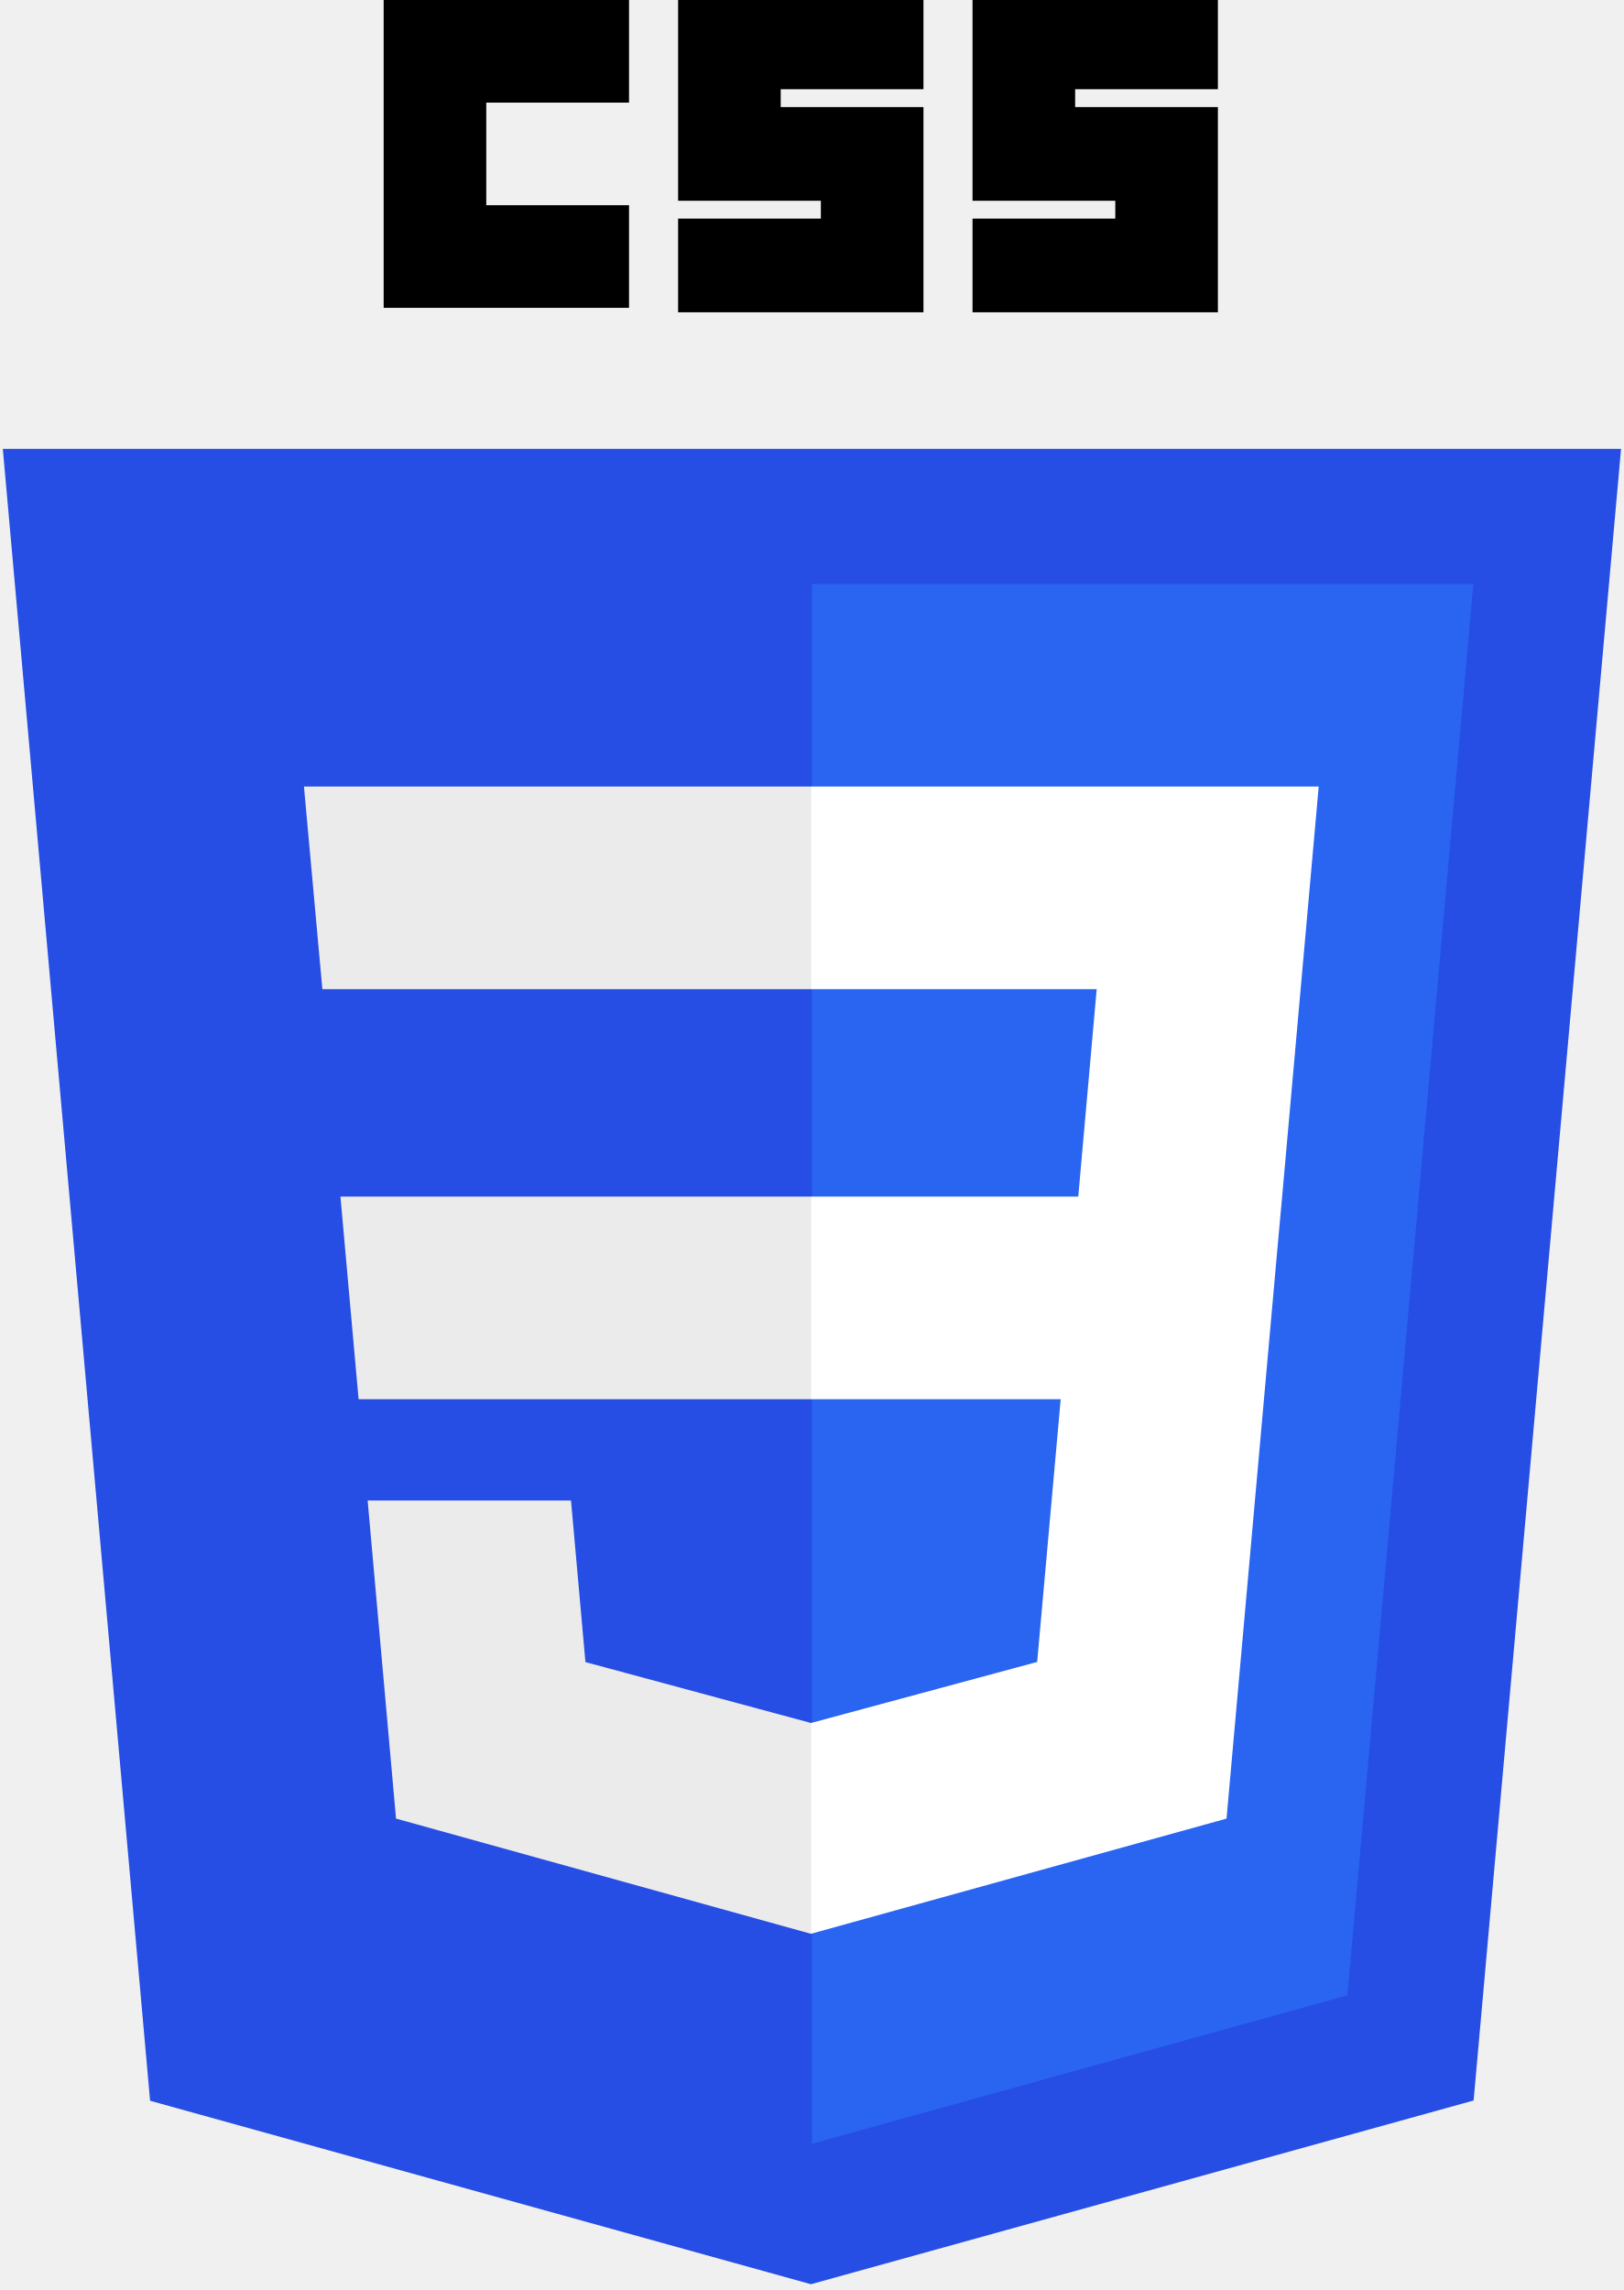
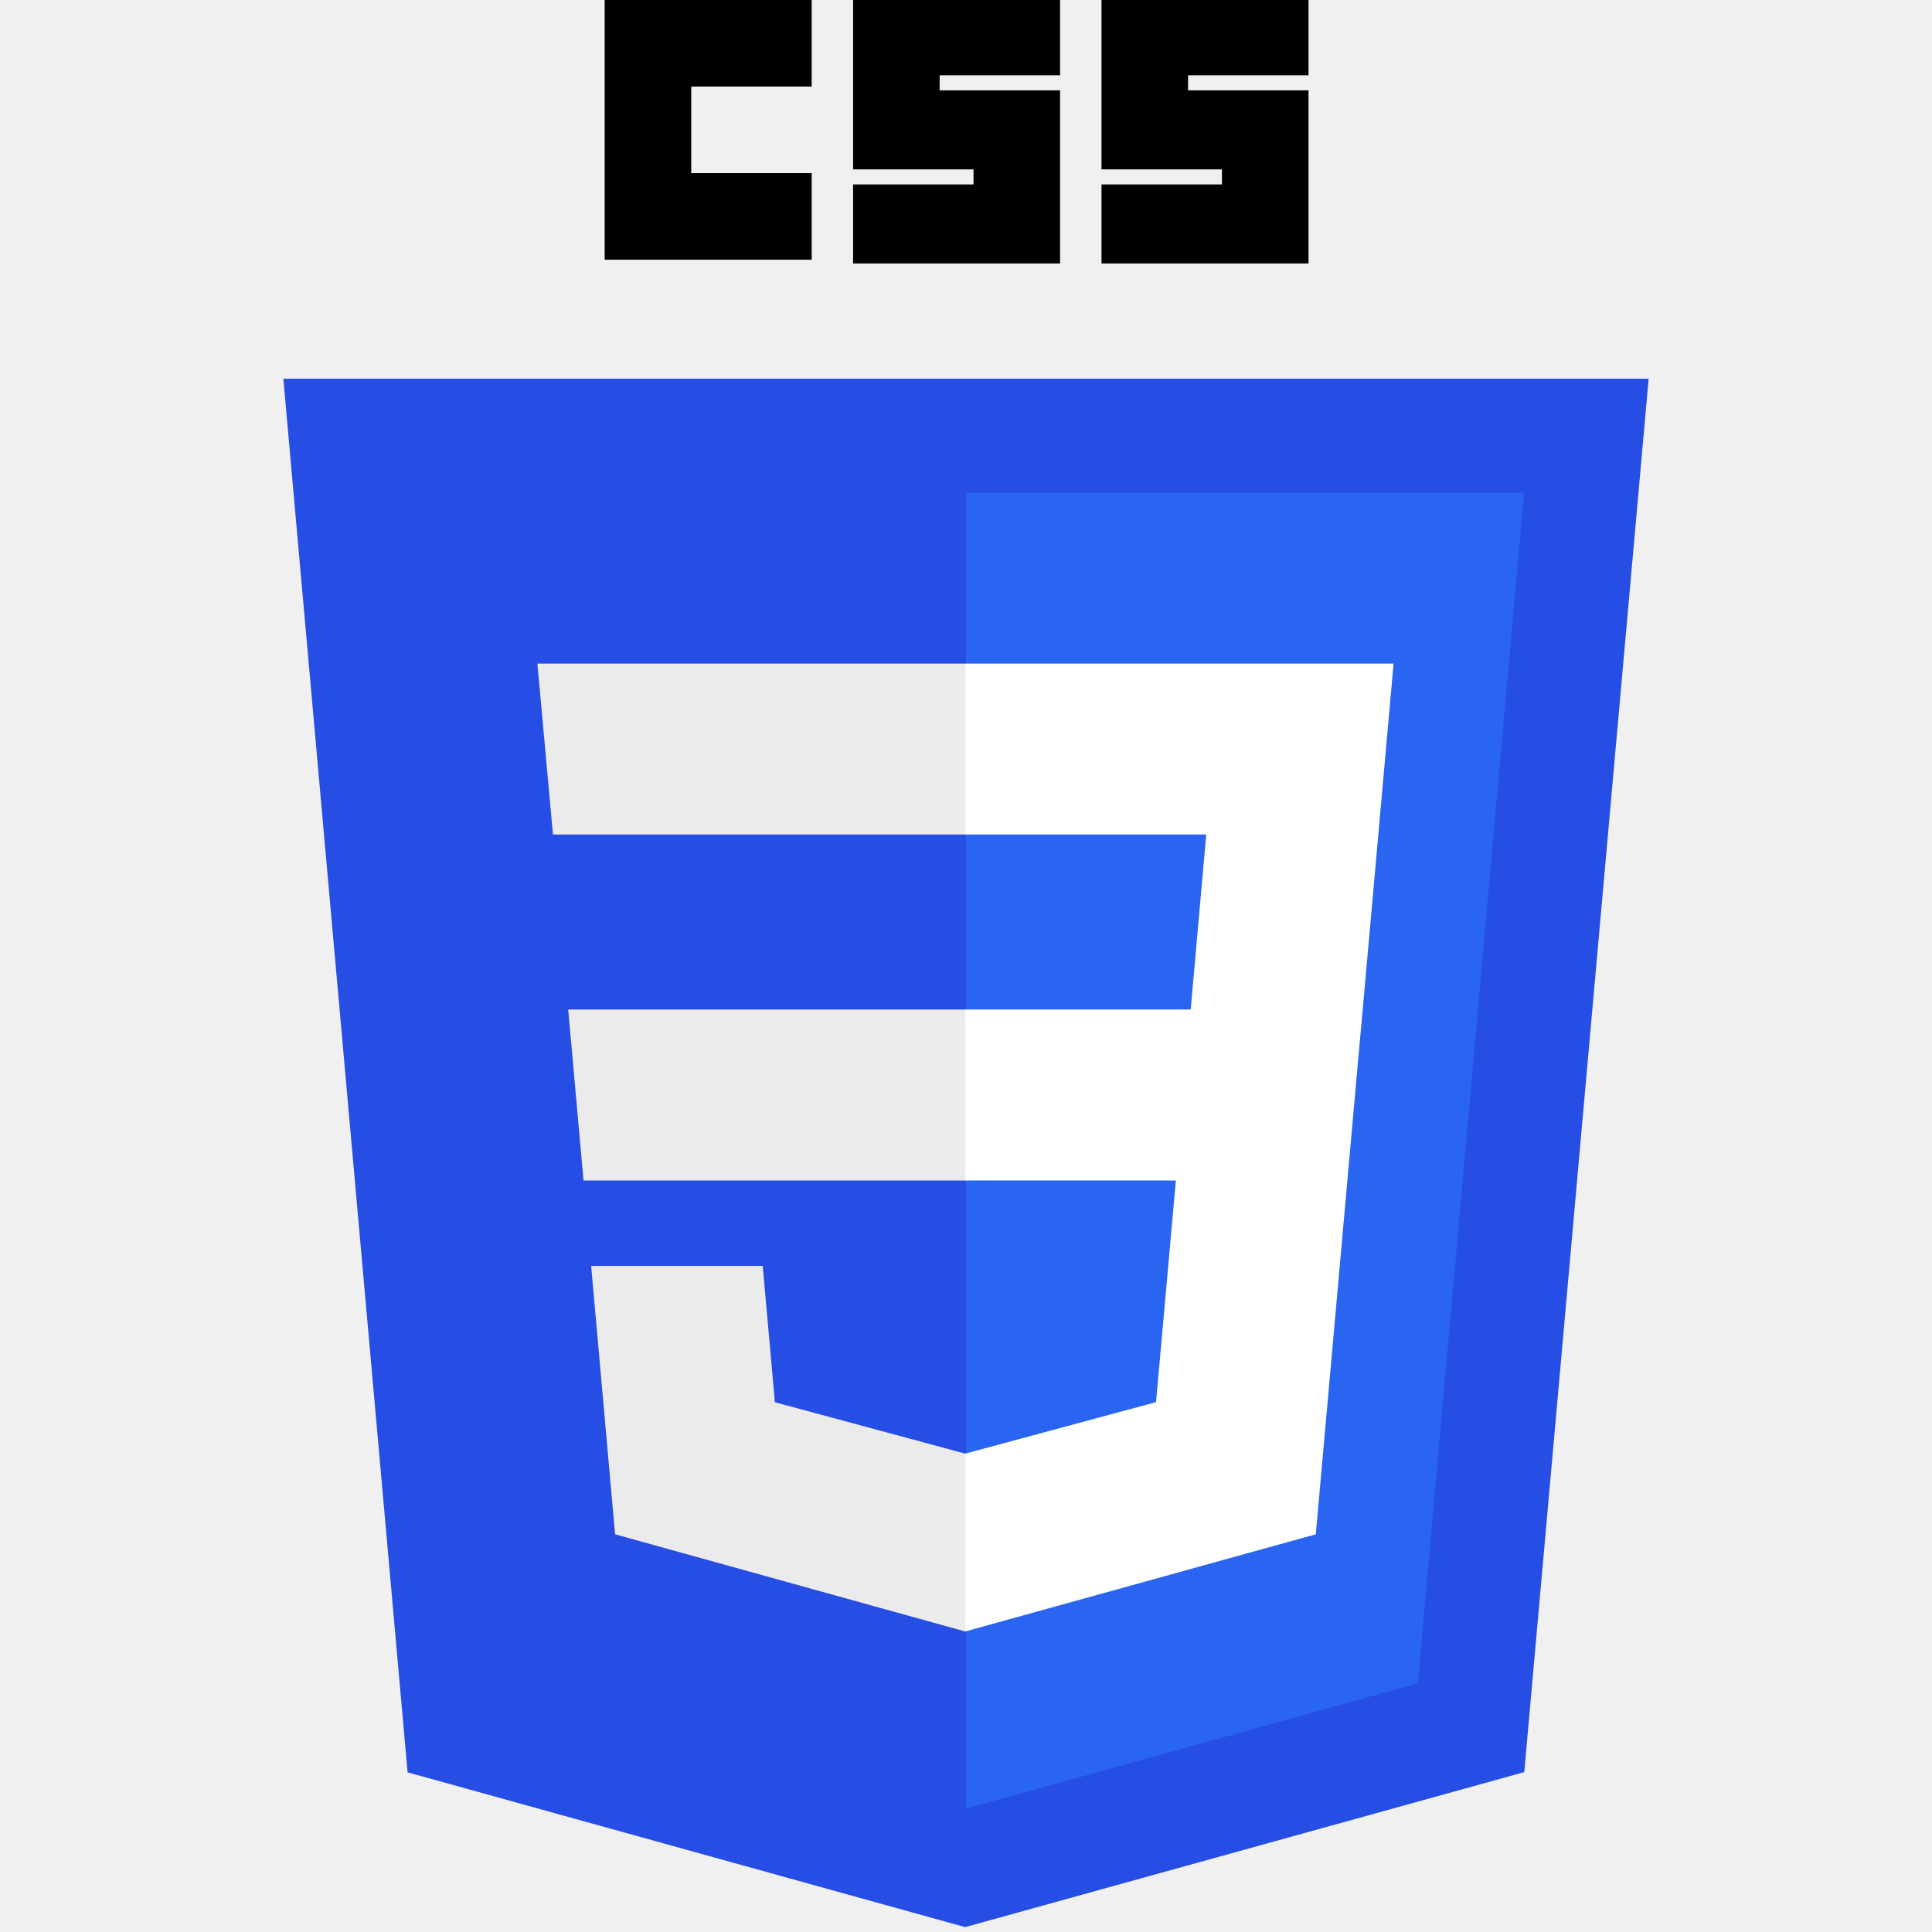
- <svg xmlns="http://www.w3.org/2000/svg" width="256px" height="361px" viewBox="0 0 256 361" version="1.1" preserveAspectRatio="xMidYMid">
+ <svg xmlns="http://www.w3.org/2000/svg" width="256px" height="256px" viewBox="0 0 256 361" version="1.1" preserveAspectRatio="xMidYMid">
  <g>
    <path d="M127.844,360.088 L23.662,331.166 L0.445,70.766 L255.555,70.766 L232.314,331.125 L127.844,360.088 L127.844,360.088 Z" fill="#264DE4" />
    <path d="M212.417,314.547 L232.278,92.057 L128,92.057 L128,337.95 L212.417,314.547 L212.417,314.547 Z" fill="#2965F1" />
    <path d="M53.669,188.636 L56.531,220.573 L128,220.573 L128,188.636 L53.669,188.636 L53.669,188.636 Z" fill="#EBEBEB" />
    <path d="M47.917,123.995 L50.82,155.932 L128,155.932 L128,123.995 L47.917,123.995 L47.917,123.995 Z" fill="#EBEBEB" />
    <path d="M128,271.58 L127.86,271.617 L92.292,262.013 L90.018,236.542 L57.958,236.542 L62.432,286.688 L127.853,304.849 L128,304.808 L128,271.58 L128,271.58 Z" fill="#EBEBEB" />
    <path d="M60.484,0 L99.165,0 L99.165,16.176 L76.659,16.176 L76.659,32.352 L99.165,32.352 L99.165,48.527 L60.484,48.527 L60.484,0 L60.484,0 Z" fill="#000000" />
    <path d="M106.901,0 L145.582,0 L145.582,14.066 L123.077,14.066 L123.077,16.879 L145.582,16.879 L145.582,49.231 L106.901,49.231 L106.901,34.462 L129.407,34.462 L129.407,31.648 L106.901,31.648 L106.901,0 L106.901,0 Z" fill="#000000" />
    <path d="M153.319,0 L192,0 L192,14.066 L169.495,14.066 L169.495,16.879 L192,16.879 L192,49.231 L153.319,49.231 L153.319,34.462 L175.824,34.462 L175.824,31.648 L153.319,31.648 L153.319,0 L153.319,0 Z" fill="#000000" />
    <path d="M202.127,188.636 L207.892,123.995 L127.89,123.995 L127.89,155.932 L172.892,155.932 L169.986,188.636 L127.89,188.636 L127.89,220.573 L167.217,220.573 L163.509,261.993 L127.89,271.607 L127.89,304.833 L193.362,286.688 L193.843,281.292 L201.348,197.212 L202.127,188.636 L202.127,188.636 Z" fill="#FFFFFF" />
  </g>
</svg>
